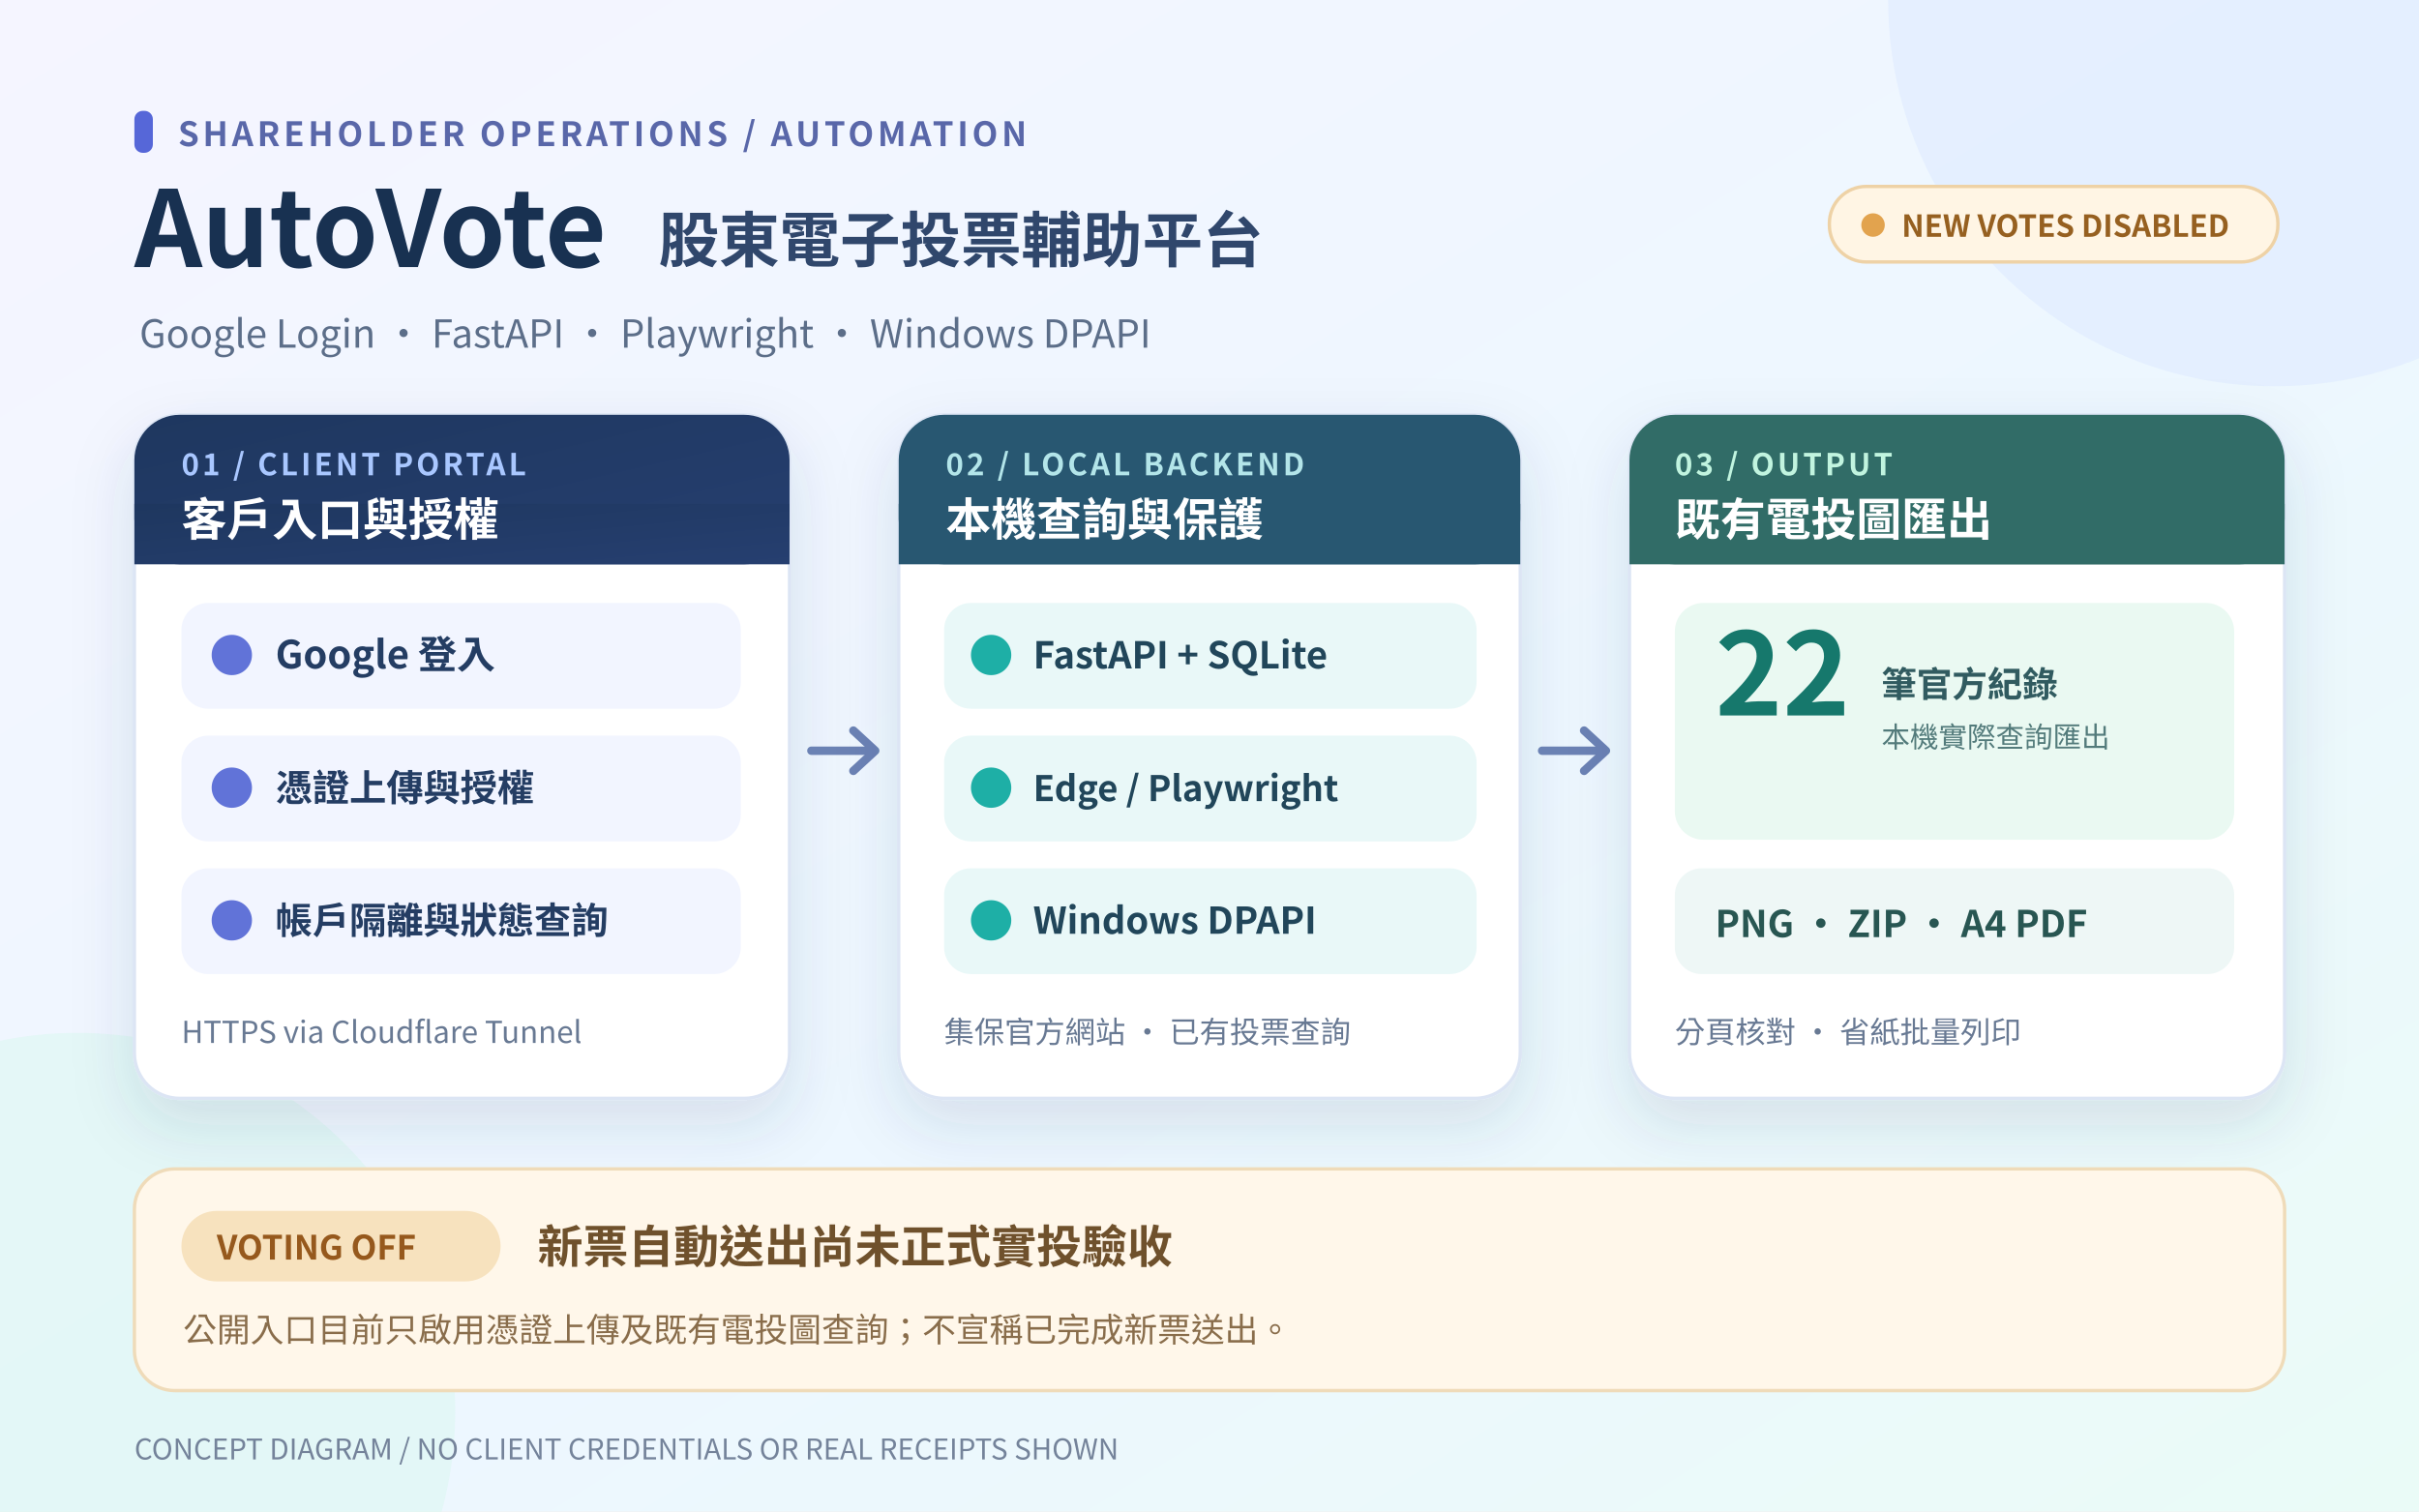
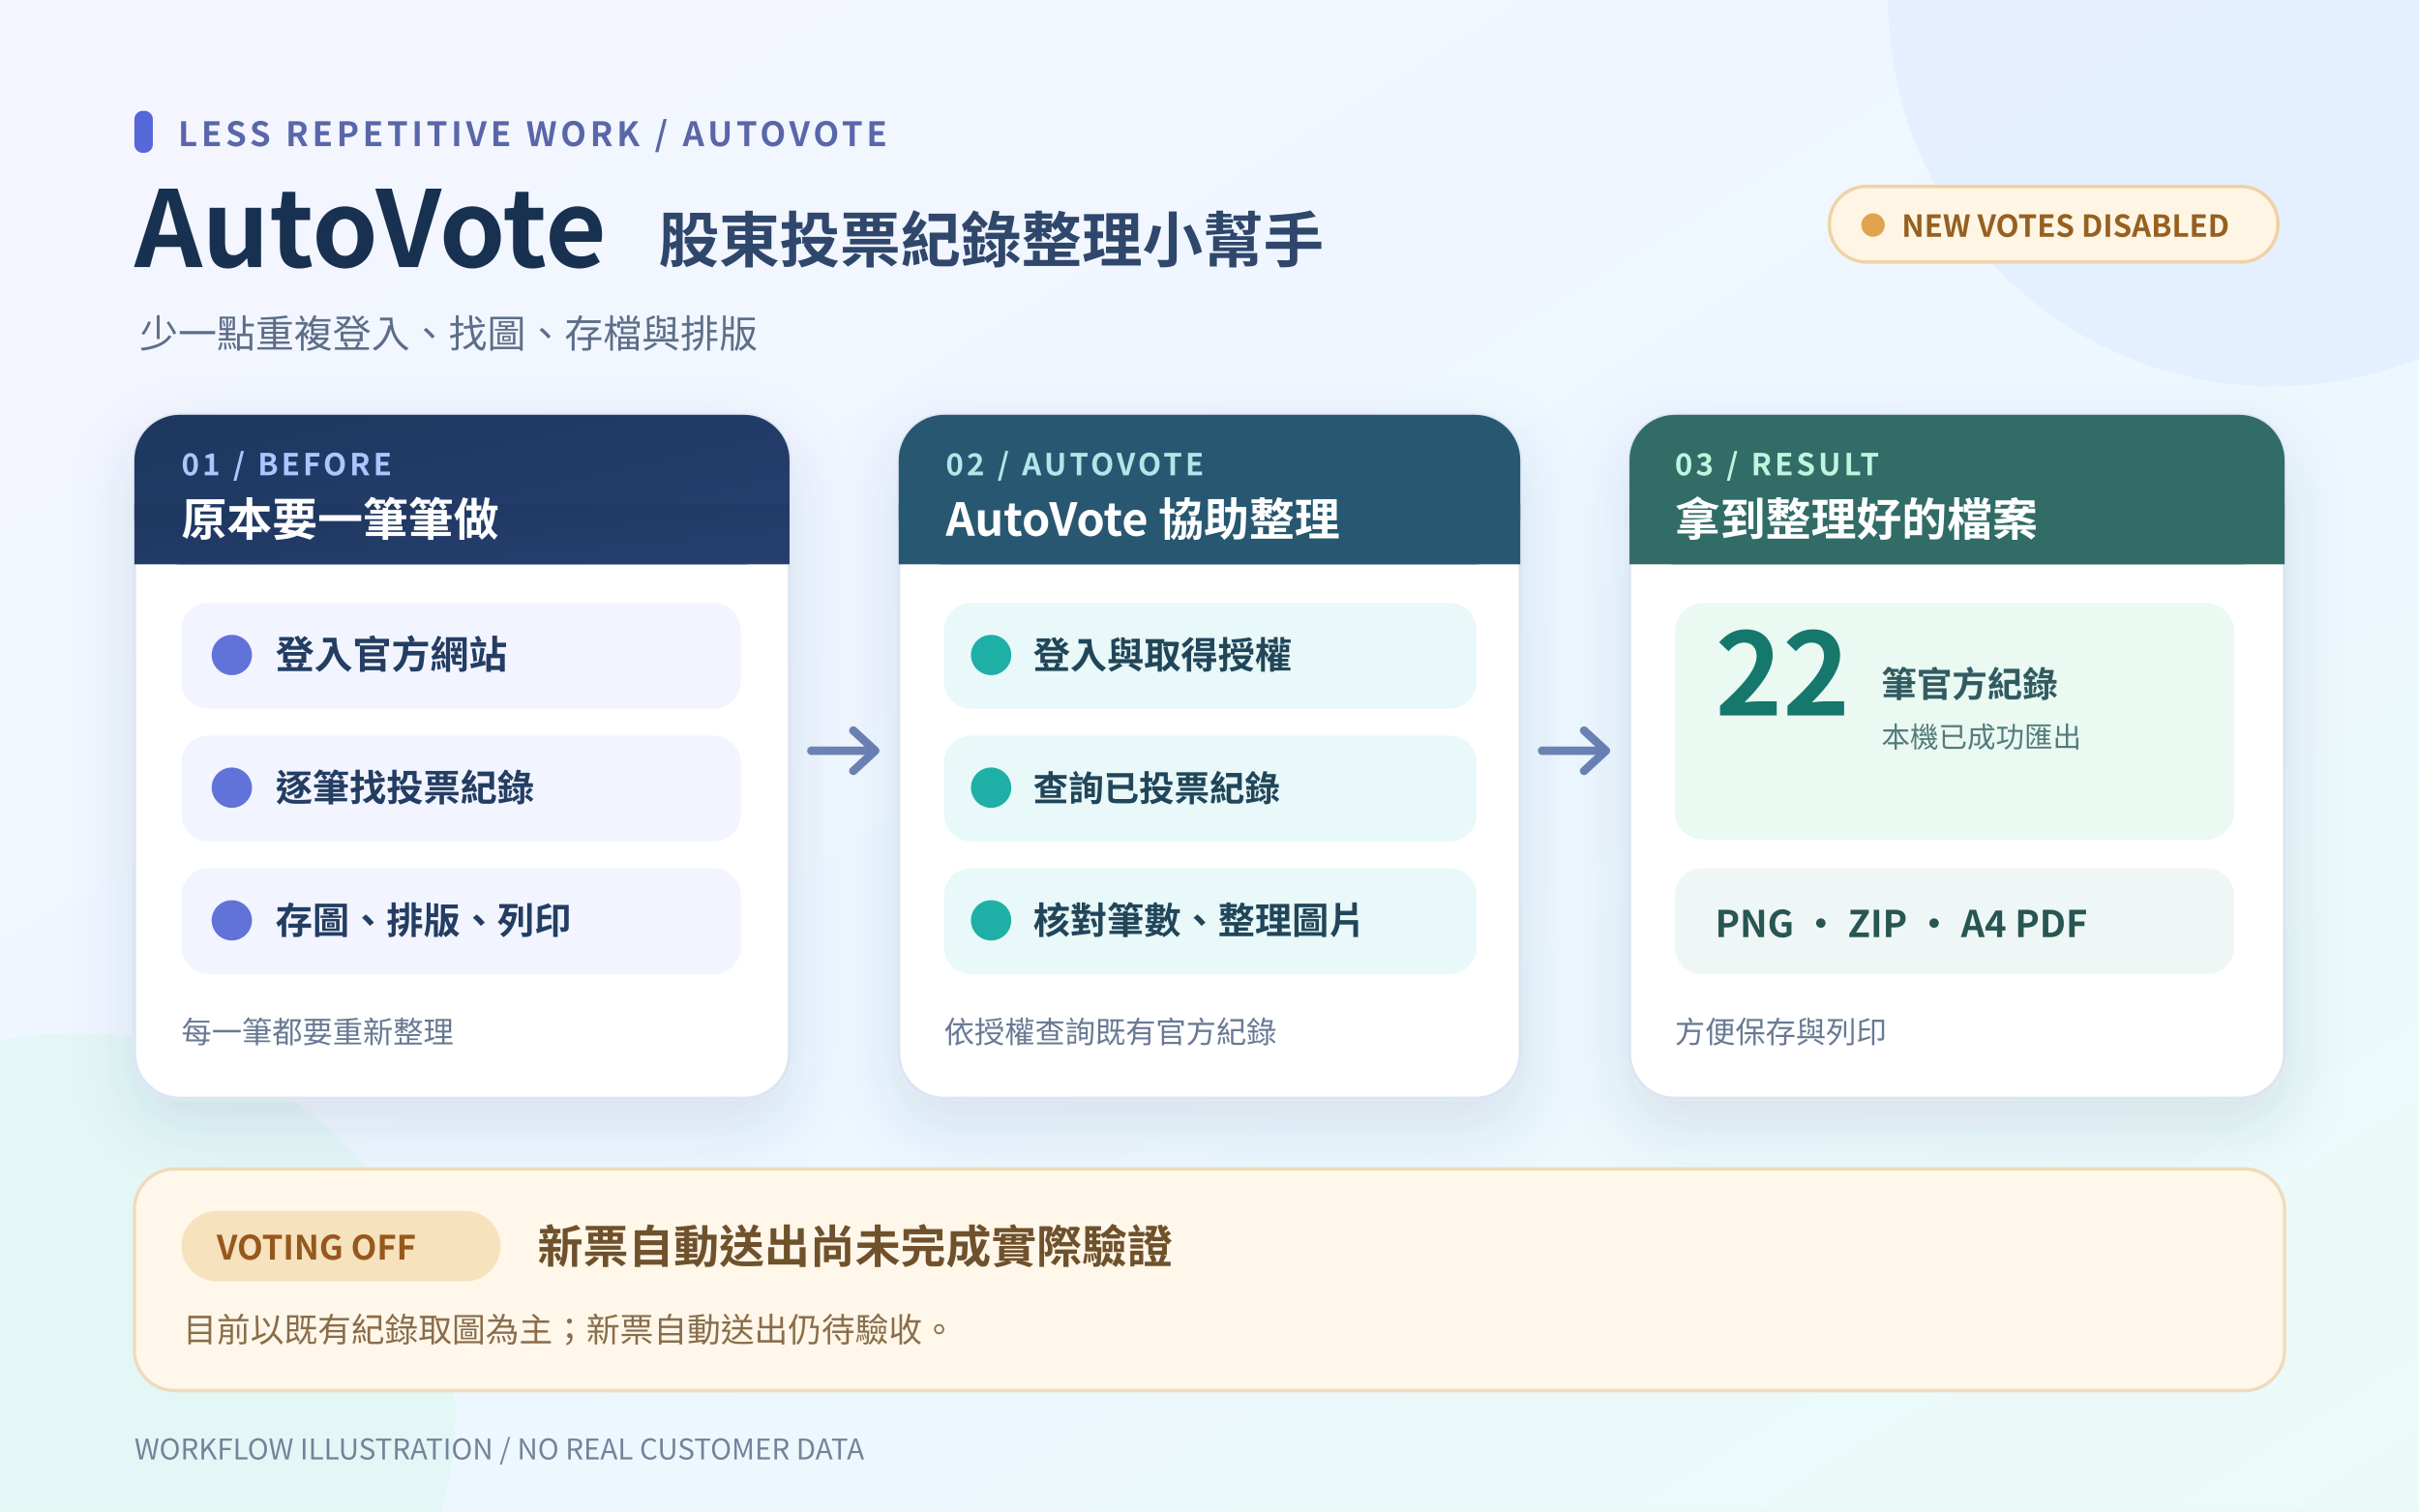
<svg xmlns="http://www.w3.org/2000/svg" width="1440" height="900" viewBox="0 0 1440 900" role="img" aria-labelledby="title desc">
  <defs>
    <linearGradient id="bg" x1="0" y1="0" x2="1" y2="1">
      <stop stop-color="#f5f5ff" />
      <stop offset=".56" stop-color="#edf7ff" />
      <stop offset="1" stop-color="#eafbf7" />
    </linearGradient>
    <linearGradient id="nav" x1="0" y1="0" x2="1" y2="1">
      <stop stop-color="#1e375f" />
      <stop offset="1" stop-color="#263f70" />
    </linearGradient>
    <filter id="shadow" x="-25%" y="-30%" width="150%" height="170%">
      <feDropShadow dx="0" dy="15" stdDeviation="18" flood-color="#28456e" flood-opacity=".13" />
    </filter>
  </defs>
  <g font-family="'Noto Sans CJK TC','Microsoft JhengHei',Arial,sans-serif">
    <rect width="1440" height="900" fill="url(#bg)" />
    <circle cx="1354" cy="0" r="230" fill="#dce9ff" opacity=".55" />
    <circle cx="46" cy="840" r="225" fill="#daf7f0" opacity=".55" />
    <rect x="80" y="66" width="11" height="25" rx="5" fill="#5667d8" />
-     <text x="106" y="87" font-size="20" letter-spacing="2.2" font-weight="700" fill="#5967a9">SHAREHOLDER OPERATIONS / AUTOMATION</text>
+     <text x="106" y="87" font-size="20" letter-spacing="2.2" font-weight="700" fill="#5967a9">LESS REPETITIVE WORK / AUTOVOTE</text>
    <text x="80" y="159" font-size="63" font-weight="800" fill="#183151">AutoVote</text>
-     <text x="392" y="156" font-size="36" font-weight="700" fill="#30476c">股東電子投票輔助平台</text>
-     <text x="83" y="207" font-size="23" fill="#5c6e89">Google Login  ·  FastAPI  ·  Playwright  ·  Windows DPAPI</text>
+     <text x="392" y="156" font-size="36" font-weight="700" fill="#30476c">股東投票紀錄整理小幫手</text>
+     <text x="83" y="207" font-size="23" fill="#5c6e89">少一點重複登入、找圖、存檔與排版</text>
    <rect x="1089" y="111" width="267" height="45" rx="22" fill="#fff5e4" stroke="#eed2a6" stroke-width="2" />
    <circle cx="1115" cy="134" r="7" fill="#e2a34e" />
    <text x="1132" y="141" font-size="18" font-weight="700" fill="#966020">NEW VOTES DISABLED</text>
    <rect x="80" y="247" width="390" height="407" rx="27" fill="#fff" stroke="#dce5f4" stroke-width="2" filter="url(#shadow)" />
    <rect x="80" y="247" width="390" height="89" rx="27" fill="url(#nav)" />
    <rect x="80" y="300" width="390" height="36" fill="url(#nav)" />
-     <text x="108" y="283" font-size="18" font-weight="700" letter-spacing="1.8" fill="#a9c7ff">01 / CLIENT PORTAL</text>
-     <text x="108" y="319" font-size="27" font-weight="700" fill="#fff">客戶入口與授權</text>
+     <text x="108" y="283" font-size="18" font-weight="700" letter-spacing="1.8" fill="#a9c7ff">01 / BEFORE</text>
+     <text x="108" y="319" font-size="27" font-weight="700" fill="#fff">原本要一筆筆做</text>
    <rect x="108" y="359" width="333" height="63" rx="16" fill="#f2f5ff" />
    <circle cx="138" cy="390" r="12" fill="#6173d8" />
-     <text x="164" y="398" font-size="23" font-weight="700" fill="#243d63">Google 登入</text>
+     <text x="164" y="398" font-size="23" font-weight="700" fill="#243d63">登入官方網站</text>
    <rect x="108" y="438" width="333" height="63" rx="16" fill="#f2f5ff" />
    <circle cx="138" cy="469" r="12" fill="#6173d8" />
-     <text x="164" y="477" font-size="22" font-weight="700" fill="#243d63">憑證上傳與授權</text>
+     <text x="164" y="477" font-size="22" font-weight="700" fill="#243d63">逐筆找投票紀錄</text>
    <rect x="108" y="517" width="333" height="63" rx="16" fill="#f2f5ff" />
    <circle cx="138" cy="548" r="12" fill="#6173d8" />
-     <text x="164" y="556" font-size="22" font-weight="700" fill="#243d63">帳戶隔離與狀態查詢</text>
-     <text x="108" y="621" font-size="18" fill="#687993">HTTPS via Cloudflare Tunnel</text>
+     <text x="164" y="556" font-size="22" font-weight="700" fill="#243d63">存圖、排版、列印</text>
+     <text x="108" y="621" font-size="18" fill="#687993">每一筆都要重新整理</text>
    <path d="M 483 447 H 520" stroke="#6b82b4" stroke-width="5" stroke-linecap="round" />
    <path d="M 508 435 L 521 447 L 508 459" stroke="#6b82b4" fill="none" stroke-width="5" stroke-linejoin="round" stroke-linecap="round" />
    <rect x="535" y="247" width="370" height="407" rx="27" fill="#fff" stroke="#dce5f4" stroke-width="2" filter="url(#shadow)" />
    <rect x="535" y="247" width="370" height="89" rx="27" fill="#285771" />
    <rect x="535" y="300" width="370" height="36" fill="#285771" />
-     <text x="563" y="283" font-size="18" font-weight="700" letter-spacing="1.8" fill="#b3e5e9">02 / LOCAL BACKEND</text>
-     <text x="563" y="319" font-size="27" font-weight="700" fill="#fff">本機查詢與保護</text>
+     <text x="563" y="283" font-size="18" font-weight="700" letter-spacing="1.8" fill="#b3e5e9">02 / AUTOVOTE</text>
+     <text x="563" y="319" font-size="27" font-weight="700" fill="#fff">AutoVote 協助整理</text>
    <rect x="562" y="359" width="317" height="63" rx="16" fill="#e9f8f8" />
    <circle cx="590" cy="390" r="12" fill="#1eafa6" />
-     <text x="615" y="398" font-size="22" font-weight="700" fill="#21465a">FastAPI + SQLite</text>
+     <text x="615" y="398" font-size="22" font-weight="700" fill="#21465a">登入與取得授權</text>
    <rect x="562" y="438" width="317" height="63" rx="16" fill="#e9f8f8" />
    <circle cx="590" cy="469" r="12" fill="#1eafa6" />
-     <text x="615" y="477" font-size="21" font-weight="700" fill="#21465a">Edge / Playwright</text>
+     <text x="615" y="477" font-size="21" font-weight="700" fill="#21465a">查詢已投票紀錄</text>
    <rect x="562" y="517" width="317" height="63" rx="16" fill="#e9f8f8" />
    <circle cx="590" cy="548" r="12" fill="#1eafa6" />
-     <text x="615" y="556" font-size="22" font-weight="700" fill="#21465a">Windows DPAPI</text>
-     <text x="562" y="621" font-size="18" fill="#687993">集保官方網站 · 已有投票查詢</text>
+     <text x="615" y="556" font-size="22" font-weight="700" fill="#21465a">核對筆數、整理圖片</text>
+     <text x="562" y="621" font-size="18" fill="#687993">依授權查詢既有官方紀錄</text>
    <path d="M 918 447 H 955" stroke="#6b82b4" stroke-width="5" stroke-linecap="round" />
    <path d="M 943 435 L 956 447 L 943 459" stroke="#6b82b4" fill="none" stroke-width="5" stroke-linejoin="round" stroke-linecap="round" />
    <rect x="970" y="247" width="390" height="407" rx="27" fill="#fff" stroke="#dce5f4" stroke-width="2" filter="url(#shadow)" />
    <rect x="970" y="247" width="390" height="89" rx="27" fill="#316c67" />
    <rect x="970" y="300" width="390" height="36" fill="#316c67" />
-     <text x="997" y="283" font-size="18" font-weight="700" letter-spacing="1.8" fill="#c1f4df">03 / OUTPUT</text>
-     <text x="997" y="319" font-size="27" font-weight="700" fill="#fff">既有電投圖匯出</text>
+     <text x="997" y="283" font-size="18" font-weight="700" letter-spacing="1.8" fill="#c1f4df">03 / RESULT</text>
+     <text x="997" y="319" font-size="27" font-weight="700" fill="#fff">拿到整理好的檔案</text>
    <rect x="997" y="359" width="333" height="141" rx="17" fill="#eaf9f2" />
    <text x="1021" y="426" font-size="68" font-weight="800" fill="#16786c">22</text>
    <text x="1120" y="415" font-size="21" font-weight="700" fill="#315b60">筆官方紀錄</text>
-     <text x="1120" y="445" font-size="17" fill="#537b7b">本機實際查詢匯出</text>
+     <text x="1120" y="445" font-size="17" fill="#537b7b">本機已成功匯出</text>
    <rect x="997" y="517" width="333" height="63" rx="16" fill="#eef7f6" />
    <text x="1021" y="558" font-size="22" font-weight="700" fill="#285652">PNG · ZIP · A4 PDF</text>
-     <text x="997" y="621" font-size="18" fill="#687993">分頁核對 · 省紙批量列印</text>
+     <text x="997" y="621" font-size="18" fill="#687993">方便保存與列印</text>
    <rect x="80" y="696" width="1280" height="132" rx="24" fill="#fff7ea" stroke="#efdbb9" stroke-width="2" />
    <rect x="108" y="721" width="190" height="42" rx="21" fill="#f7e2be" />
    <text x="129" y="750" font-size="20" font-weight="800" fill="#96591d">VOTING OFF</text>
-     <text x="320" y="752" font-size="27" font-weight="800" fill="#6f512c">新票自動送出尚未正式實投驗收</text>
-     <text x="109" y="799" font-size="20" fill="#896d4b">公開入口目前只啟用憑證上傳及既有電投圖查詢；不宣稱已完成新票送出。</text>
-     <text x="80" y="869" font-size="17" fill="#74839a">CONCEPT DIAGRAM  /  NO CLIENT CREDENTIALS OR REAL RECEIPTS SHOWN</text>
+     <text x="320" y="752" font-size="27" font-weight="800" fill="#6f512c">新票自動送出尚未完成實際驗證</text>
+     <text x="109" y="799" font-size="20" fill="#896d4b">目前以既有紀錄取圖為主；新票自動送出仍待驗收。</text>
+     <text x="80" y="869" font-size="17" fill="#74839a">WORKFLOW ILLUSTRATION  /  NO REAL CUSTOMER DATA</text>
  </g>
</svg>
